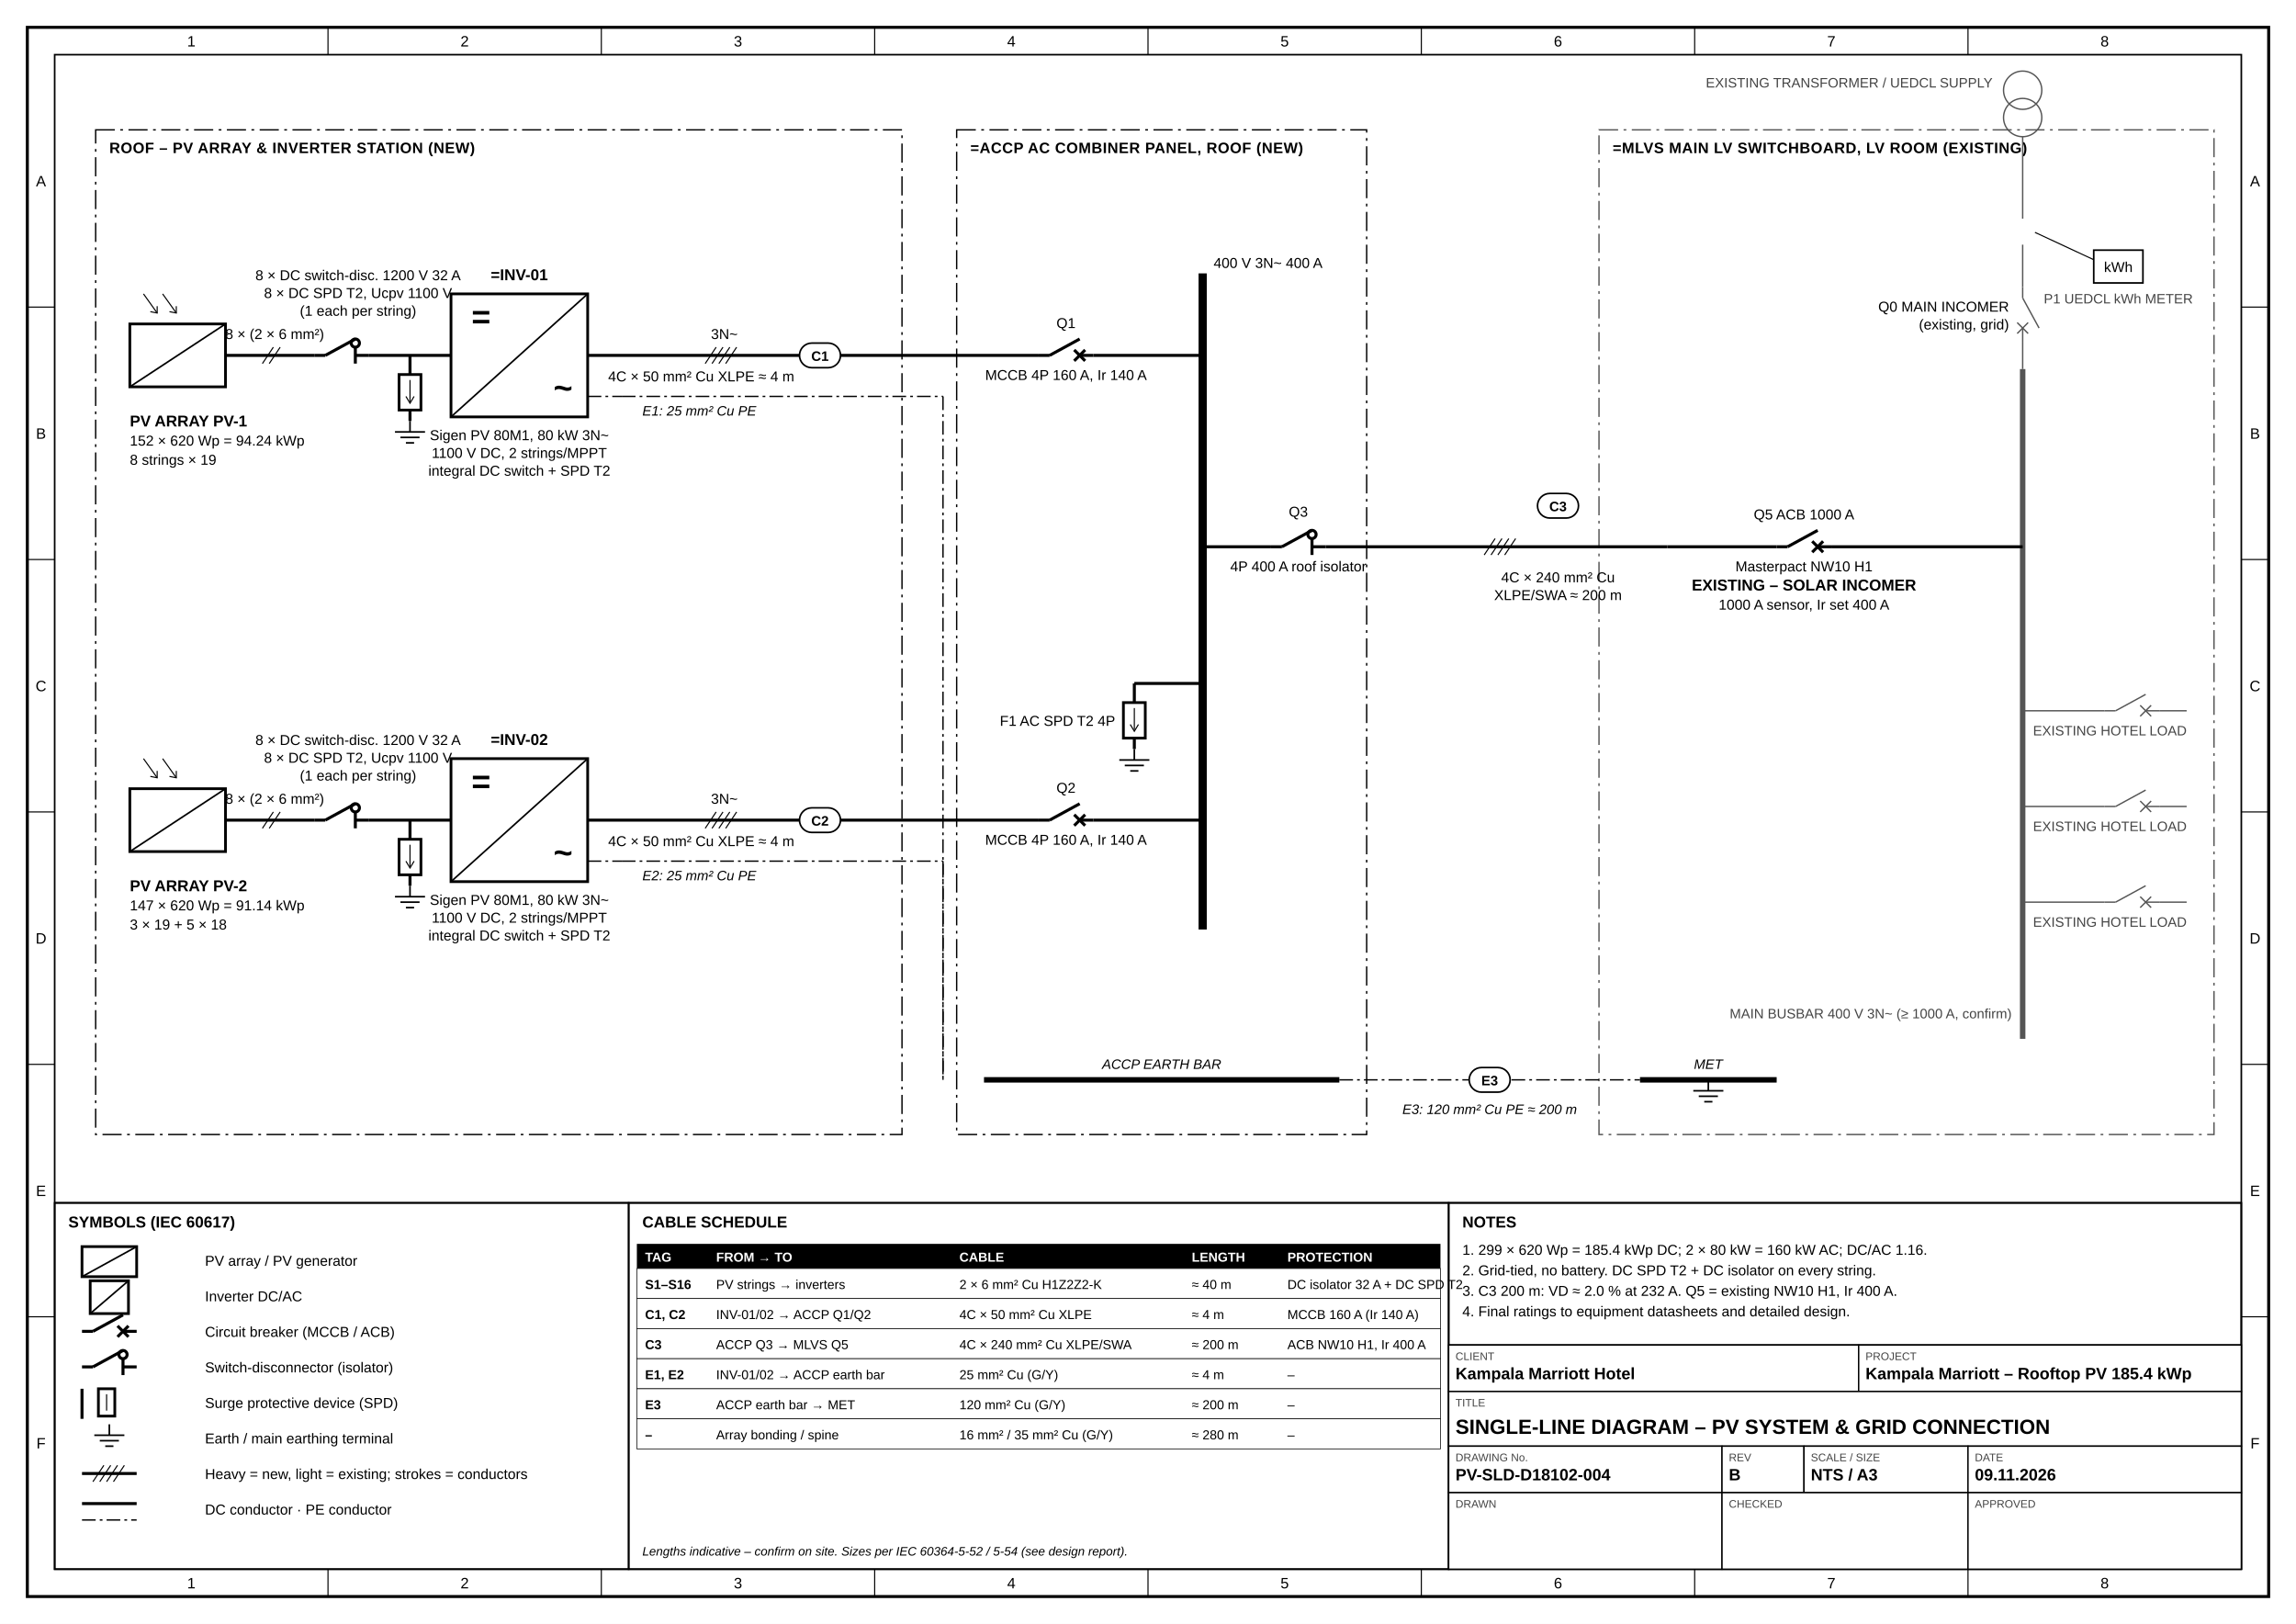
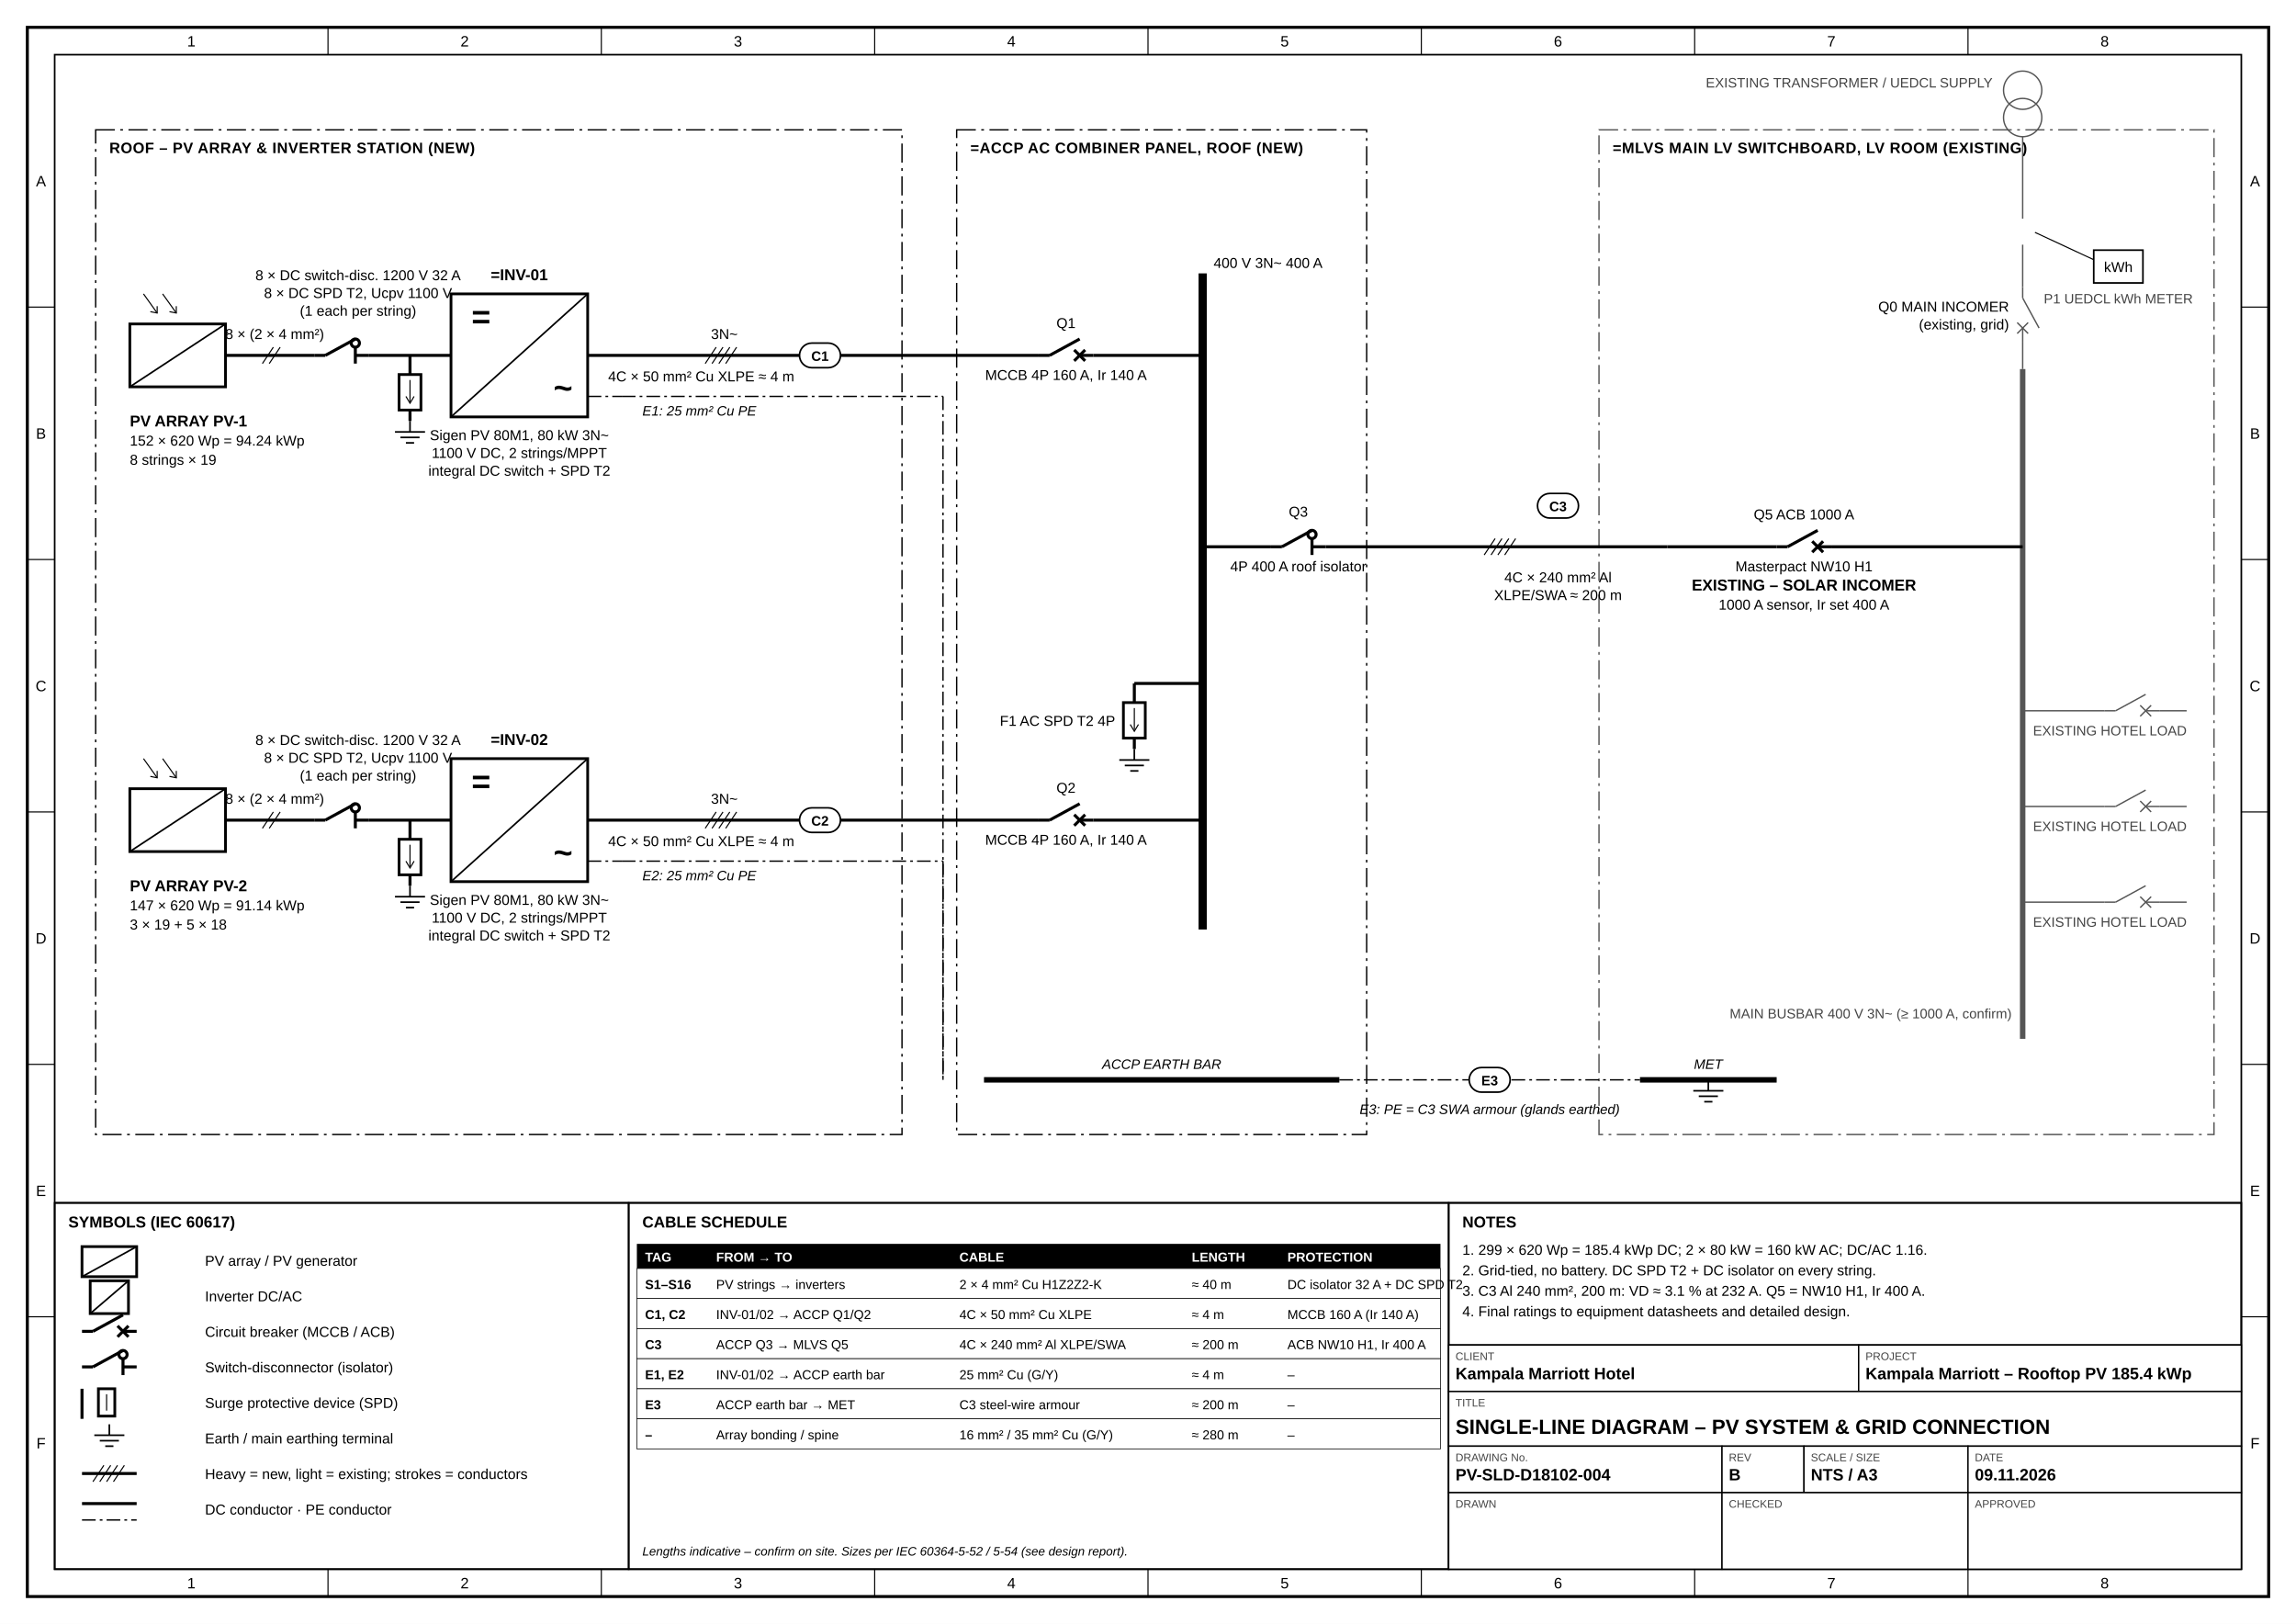
<svg xmlns="http://www.w3.org/2000/svg" viewBox="0 0 1680 1188" width="1680" height="1188" class="sld">
  <style>
.sld text { font-family: Arial, Helvetica, sans-serif; fill: #000; }
.sld .frame { fill: #fff; stroke: #000; stroke-width: 2.2; }
.sld .frame2 { fill: none; stroke: #000; stroke-width: 1.2; }
.sld .grid { font-size: 11px; }
.sld .ln { fill: none; stroke: #000; stroke-width: 1.2; }
.sld .lnh { fill: none; stroke: #000; stroke-width: 2.2; }
.sld .lnx { fill: none; stroke: #555; stroke-width: 1; }
.sld .thin { fill: none; stroke: #000; stroke-width: 0.8; }
.sld .dc { fill: none; stroke: #000; stroke-width: 2.2; }
.sld .bus { stroke: #000; stroke-width: 6; }
.sld .busx { stroke: #555; stroke-width: 4; }
.sld .pe { fill: none; stroke: #000; stroke-width: 1; stroke-dasharray: 10 3 2 3; }
.sld .pebar { stroke: #000; stroke-width: 4; }
.sld .comm { fill: none; stroke: #000; stroke-width: 1; stroke-dasharray: 6 4; }
.sld .box { fill: #fff; stroke: #000; stroke-width: 1.2; }
.sld .boxh { fill: #fff; stroke: #000; stroke-width: 2; }
.sld .encl { fill: none; stroke: #000; stroke-width: 1; stroke-dasharray: 14 4 2 4; }
.sld .enclx { fill: none; stroke: #555; stroke-width: 1; stroke-dasharray: 14 4 2 4; }
.sld .tag { fill: #fff; stroke: #000; stroke-width: 1.2; }
.sld .tagt { font-size: 10px; font-weight: 700; }
.sld .t, .sld .ts { font-size: 10.5px; }
.sld .tsx { font-size: 10px; fill: #444 !important; }
.sld .tspe { font-size: 10px; font-style: italic; }
.sld .tb { font-size: 11.5px; font-weight: 700; }
.sld .enc { font-size: 11px; font-weight: 700; letter-spacing: .03em; }
.sld .sym { font-size: 24px; font-weight: 700; }
.sld .thead { fill: #000; }
.sld .th { font-size: 9.5px; font-weight: 700; fill: #fff !important; }
.sld .trow { fill: #fff; stroke: #000; stroke-width: 0.5; }
.sld .td { font-size: 9.5px; }
.sld .tdb { font-size: 9.5px; font-weight: 700; }
.sld .note { font-size: 9px; font-style: italic; }
.sld .cell { fill: #fff; stroke: #000; stroke-width: 1; }
.sld .lbl { font-size: 8px; fill: #444 !important; }
.sld .val { font-size: 12px; font-weight: 700; }
.sld .big { font-size: 15px; font-weight: 700; }
</style>
  <rect width="1680" height="1188" fill="#fff" />
  <rect class="frame" x="20" y="20" width="1640" height="1148" />
  <rect class="frame2" x="40" y="40" width="1600" height="1108" />
  <text class="grid" x="140.0" y="34" text-anchor="middle">1</text>
  <text class="grid" x="140.0" y="1162" text-anchor="middle">1</text>
  <text class="grid" x="340.0" y="34" text-anchor="middle">2</text>
  <text class="grid" x="340.0" y="1162" text-anchor="middle">2</text>
  <line class="thin" x1="240.0" y1="20" x2="240.0" y2="40" />
  <line class="thin" x1="240.0" y1="1148" x2="240.0" y2="1168" />
  <text class="grid" x="540.0" y="34" text-anchor="middle">3</text>
  <text class="grid" x="540.0" y="1162" text-anchor="middle">3</text>
  <line class="thin" x1="440.0" y1="20" x2="440.0" y2="40" />
  <line class="thin" x1="440.0" y1="1148" x2="440.0" y2="1168" />
  <text class="grid" x="740.0" y="34" text-anchor="middle">4</text>
  <text class="grid" x="740.0" y="1162" text-anchor="middle">4</text>
  <line class="thin" x1="640.0" y1="20" x2="640.0" y2="40" />
  <line class="thin" x1="640.0" y1="1148" x2="640.0" y2="1168" />
  <text class="grid" x="940.0" y="34" text-anchor="middle">5</text>
  <text class="grid" x="940.0" y="1162" text-anchor="middle">5</text>
  <line class="thin" x1="840.0" y1="20" x2="840.0" y2="40" />
  <line class="thin" x1="840.0" y1="1148" x2="840.0" y2="1168" />
  <text class="grid" x="1140.0" y="34" text-anchor="middle">6</text>
  <text class="grid" x="1140.0" y="1162" text-anchor="middle">6</text>
  <line class="thin" x1="1040.0" y1="20" x2="1040.0" y2="40" />
  <line class="thin" x1="1040.0" y1="1148" x2="1040.0" y2="1168" />
  <text class="grid" x="1340.0" y="34" text-anchor="middle">7</text>
  <text class="grid" x="1340.0" y="1162" text-anchor="middle">7</text>
  <line class="thin" x1="1240.0" y1="20" x2="1240.0" y2="40" />
  <line class="thin" x1="1240.0" y1="1148" x2="1240.0" y2="1168" />
  <text class="grid" x="1540.0" y="34" text-anchor="middle">8</text>
  <text class="grid" x="1540.0" y="1162" text-anchor="middle">8</text>
  <line class="thin" x1="1440.0" y1="20" x2="1440.0" y2="40" />
  <line class="thin" x1="1440.0" y1="1148" x2="1440.0" y2="1168" />
  <text class="grid" x="30" y="136.333" text-anchor="middle">A</text>
  <text class="grid" x="1650" y="136.333" text-anchor="middle">A</text>
  <text class="grid" x="30" y="321.0" text-anchor="middle">B</text>
  <text class="grid" x="1650" y="321.0" text-anchor="middle">B</text>
  <line class="thin" x1="20" y1="224.667" x2="40" y2="224.667" />
  <line class="thin" x1="1640" y1="224.667" x2="1660" y2="224.667" />
  <text class="grid" x="30" y="505.667" text-anchor="middle">C</text>
  <text class="grid" x="1650" y="505.667" text-anchor="middle">C</text>
  <line class="thin" x1="20" y1="409.333" x2="40" y2="409.333" />
  <line class="thin" x1="1640" y1="409.333" x2="1660" y2="409.333" />
  <text class="grid" x="30" y="690.333" text-anchor="middle">D</text>
  <text class="grid" x="1650" y="690.333" text-anchor="middle">D</text>
  <line class="thin" x1="20" y1="594.0" x2="40" y2="594.0" />
  <line class="thin" x1="1640" y1="594.0" x2="1660" y2="594.0" />
  <text class="grid" x="30" y="875.0" text-anchor="middle">E</text>
  <text class="grid" x="1650" y="875.0" text-anchor="middle">E</text>
  <line class="thin" x1="20" y1="778.667" x2="40" y2="778.667" />
  <line class="thin" x1="1640" y1="778.667" x2="1660" y2="778.667" />
  <text class="grid" x="30" y="1059.667" text-anchor="middle">F</text>
  <text class="grid" x="1650" y="1059.667" text-anchor="middle">F</text>
  <line class="thin" x1="20" y1="963.333" x2="40" y2="963.333" />
  <line class="thin" x1="1640" y1="963.333" x2="1660" y2="963.333" />
  <line class="frame2" x1="40" y1="880" x2="1640" y2="880" />
  <rect class="encl" x="70" y="95" width="590" height="735" />
  <text class="enc" x="80" y="112" text-anchor="start">ROOF – PV ARRAY &amp; INVERTER STATION (NEW)</text>
  <rect class="encl" x="700" y="95" width="300" height="735" />
  <text class="enc" x="710" y="112" text-anchor="start">=ACCP  AC COMBINER PANEL, ROOF (NEW)</text>
  <rect class="enclx" x="1170" y="95" width="450" height="735" />
  <text class="enc" x="1180" y="112" text-anchor="start">=MLVS  MAIN LV SWITCHBOARD, LV ROOM (EXISTING)</text>
  <rect class="boxh" x="95" y="237" width="70" height="46" />
  <line class="ln" x1="95" y1="283" x2="165" y2="237" />
  <line class="thin" x1="105" y1="215" x2="115" y2="229" />
  <polyline class="thin" points="110,228 115,229 115,224" />
  <line class="thin" x1="119" y1="215" x2="129" y2="229" />
  <polyline class="thin" points="124,228 129,229 129,224" />
  <text class="tb" x="95" y="312" text-anchor="start">PV ARRAY PV-1</text>
  <text class="ts" x="95" y="326" text-anchor="start">152 × 620 Wp = 94.24 kWp</text>
  <text class="ts" x="95" y="340" text-anchor="start">8 strings × 19</text>
  <line class="dc" x1="165" y1="260" x2="230" y2="260" />
  <line class="thin" x1="192" y1="266" x2="200" y2="254" />
  <line class="thin" x1="197" y1="266" x2="205" y2="254" />
-   <text class="ts" x="201.0" y="248" text-anchor="middle">8 × (2 × 6 mm²)</text>
+   <text class="ts" x="201.0" y="248" text-anchor="middle">8 × (2 × 4 mm²)</text>
  <line class="lnh" x1="230" y1="260" x2="238" y2="260" />
  <line class="lnh" x1="238" y1="260" x2="260" y2="248" />
  <line class="lnh" x1="260" y1="260" x2="270" y2="260" />
  <line class="lnh" x1="260" y1="254" x2="260" y2="266" />
  <circle class="lnh" cx="260" cy="251" r="3" />
  <line class="dc" x1="270" y1="260" x2="330" y2="260" />
  <line class="lnh" x1="300" y1="260" x2="300" y2="274" />
  <rect class="boxh" x="292" y="274" width="16" height="26" />
  <line class="thin" x1="300" y1="278" x2="300" y2="294" />
  <polyline class="thin" points="297,290 300,295 303,290" />
  <line class="lnh" x1="300" y1="300" x2="300" y2="308" />
  <line class="ln" x1="300" y1="308" x2="300" y2="316" />
  <line class="ln" x1="289" y1="316" x2="311" y2="316" />
  <line class="ln" x1="293" y1="320" x2="307" y2="320" />
  <line class="ln" x1="297" y1="324" x2="303" y2="324" />
  <text class="ts" x="286" y="291" text-anchor="end" />
  <text class="ts" x="262" y="205" text-anchor="middle">8 × DC switch-disc. 1200 V 32 A</text>
  <text class="ts" x="262" y="218" text-anchor="middle">8 × DC SPD T2, Ucpv 1100 V</text>
  <text class="ts" x="262" y="231" text-anchor="middle">(1 each per string)</text>
  <rect class="boxh" x="330" y="215" width="100" height="90" />
  <line class="ln" x1="330" y1="305" x2="430" y2="215" />
  <text class="sym" x="345" y="240" text-anchor="start">=</text>
  <text class="sym" x="405" y="292" text-anchor="start">~</text>
  <text class="tb" x="380" y="205" text-anchor="middle">=INV-01</text>
  <text class="ts" x="380" y="322" text-anchor="middle">Sigen PV 80M1, 80 kW 3N~</text>
  <text class="ts" x="380" y="335" text-anchor="middle">1100 V DC, 2 strings/MPPT</text>
  <text class="ts" x="380" y="348" text-anchor="middle">integral DC switch + SPD T2</text>
  <rect class="boxh" x="95" y="577" width="70" height="46" />
  <line class="ln" x1="95" y1="623" x2="165" y2="577" />
  <line class="thin" x1="105" y1="555" x2="115" y2="569" />
  <polyline class="thin" points="110,568 115,569 115,564" />
  <line class="thin" x1="119" y1="555" x2="129" y2="569" />
  <polyline class="thin" points="124,568 129,569 129,564" />
  <text class="tb" x="95" y="652" text-anchor="start">PV ARRAY PV-2</text>
  <text class="ts" x="95" y="666" text-anchor="start">147 × 620 Wp = 91.14 kWp</text>
  <text class="ts" x="95" y="680" text-anchor="start">3 × 19 + 5 × 18</text>
  <line class="dc" x1="165" y1="600" x2="230" y2="600" />
  <line class="thin" x1="192" y1="606" x2="200" y2="594" />
  <line class="thin" x1="197" y1="606" x2="205" y2="594" />
-   <text class="ts" x="201.0" y="588" text-anchor="middle">8 × (2 × 6 mm²)</text>
+   <text class="ts" x="201.0" y="588" text-anchor="middle">8 × (2 × 4 mm²)</text>
  <line class="lnh" x1="230" y1="600" x2="238" y2="600" />
  <line class="lnh" x1="238" y1="600" x2="260" y2="588" />
  <line class="lnh" x1="260" y1="600" x2="270" y2="600" />
  <line class="lnh" x1="260" y1="594" x2="260" y2="606" />
  <circle class="lnh" cx="260" cy="591" r="3" />
  <line class="dc" x1="270" y1="600" x2="330" y2="600" />
  <line class="lnh" x1="300" y1="600" x2="300" y2="614" />
  <rect class="boxh" x="292" y="614" width="16" height="26" />
  <line class="thin" x1="300" y1="618" x2="300" y2="634" />
  <polyline class="thin" points="297,630 300,635 303,630" />
  <line class="lnh" x1="300" y1="640" x2="300" y2="648" />
  <line class="ln" x1="300" y1="648" x2="300" y2="656" />
  <line class="ln" x1="289" y1="656" x2="311" y2="656" />
  <line class="ln" x1="293" y1="660" x2="307" y2="660" />
  <line class="ln" x1="297" y1="664" x2="303" y2="664" />
  <text class="ts" x="286" y="631" text-anchor="end" />
  <text class="ts" x="262" y="545" text-anchor="middle">8 × DC switch-disc. 1200 V 32 A</text>
  <text class="ts" x="262" y="558" text-anchor="middle">8 × DC SPD T2, Ucpv 1100 V</text>
  <text class="ts" x="262" y="571" text-anchor="middle">(1 each per string)</text>
  <rect class="boxh" x="330" y="555" width="100" height="90" />
  <line class="ln" x1="330" y1="645" x2="430" y2="555" />
  <text class="sym" x="345" y="580" text-anchor="start">=</text>
  <text class="sym" x="405" y="632" text-anchor="start">~</text>
  <text class="tb" x="380" y="545" text-anchor="middle">=INV-02</text>
  <text class="ts" x="380" y="662" text-anchor="middle">Sigen PV 80M1, 80 kW 3N~</text>
  <text class="ts" x="380" y="675" text-anchor="middle">1100 V DC, 2 strings/MPPT</text>
  <text class="ts" x="380" y="688" text-anchor="middle">integral DC switch + SPD T2</text>
  <line class="lnh" x1="430" y1="260" x2="760" y2="260" />
  <line class="thin" x1="516" y1="266" x2="524" y2="254" />
  <line class="thin" x1="521" y1="266" x2="529" y2="254" />
  <line class="thin" x1="526" y1="266" x2="534" y2="254" />
  <line class="thin" x1="531" y1="266" x2="539" y2="254" />
  <text class="ts" x="530.0" y="248" text-anchor="middle">3N~</text>
  <rect class="tag" x="585" y="251" width="30" height="18" rx="9" />
  <text class="tagt" x="600" y="264" text-anchor="middle">C1</text>
  <text class="ts" x="445" y="279" text-anchor="start">4C × 50 mm² Cu XLPE ≈ 4 m</text>
  <line class="lnh" x1="760" y1="260" x2="768" y2="260" />
  <line class="lnh" x1="768" y1="260" x2="790" y2="248" />
  <line class="lnh" x1="790" y1="260" x2="800" y2="260" />
  <line class="lnh" x1="786" y1="256" x2="794" y2="264" />
  <line class="lnh" x1="786" y1="264" x2="794" y2="256" />
  <text class="ts" x="780" y="240" text-anchor="middle">Q1</text>
  <text class="ts" x="780" y="278" text-anchor="middle">MCCB 4P 160 A, Ir 140 A</text>
  <line class="lnh" x1="800" y1="260" x2="880" y2="260" />
  <line class="pe" x1="430" y1="290" x2="455" y2="290" />
  <line class="pe" x1="455" y1="290" x2="690" y2="290" />
  <text class="tspe" x="470" y="304" text-anchor="start">E1: 25 mm² Cu PE</text>
  <line class="lnh" x1="430" y1="600" x2="760" y2="600" />
  <line class="thin" x1="516" y1="606" x2="524" y2="594" />
  <line class="thin" x1="521" y1="606" x2="529" y2="594" />
  <line class="thin" x1="526" y1="606" x2="534" y2="594" />
  <line class="thin" x1="531" y1="606" x2="539" y2="594" />
  <text class="ts" x="530.0" y="588" text-anchor="middle">3N~</text>
  <rect class="tag" x="585" y="591" width="30" height="18" rx="9" />
  <text class="tagt" x="600" y="604" text-anchor="middle">C2</text>
  <text class="ts" x="445" y="619" text-anchor="start">4C × 50 mm² Cu XLPE ≈ 4 m</text>
  <line class="lnh" x1="760" y1="600" x2="768" y2="600" />
  <line class="lnh" x1="768" y1="600" x2="790" y2="588" />
  <line class="lnh" x1="790" y1="600" x2="800" y2="600" />
  <line class="lnh" x1="786" y1="596" x2="794" y2="604" />
  <line class="lnh" x1="786" y1="604" x2="794" y2="596" />
  <text class="ts" x="780" y="580" text-anchor="middle">Q2</text>
  <text class="ts" x="780" y="618" text-anchor="middle">MCCB 4P 160 A, Ir 140 A</text>
  <line class="lnh" x1="800" y1="600" x2="880" y2="600" />
  <line class="pe" x1="430" y1="630" x2="455" y2="630" />
  <line class="pe" x1="455" y1="630" x2="690" y2="630" />
  <text class="tspe" x="470" y="644" text-anchor="start">E2: 25 mm² Cu PE</text>
  <line class="pe" x1="690" y1="290" x2="690" y2="790" />
  <line class="pe" x1="690" y1="630" x2="690" y2="790" />
  <line class="bus" x1="880" y1="200" x2="880" y2="680" />
  <text class="ts" x="888" y="196" text-anchor="start">400 V 3N~ 400 A</text>
  <line class="lnh" x1="880" y1="500" x2="830" y2="500" />
  <line class="lnh" x1="830" y1="500" x2="830" y2="514" />
  <rect class="boxh" x="822" y="514" width="16" height="26" />
  <line class="thin" x1="830" y1="518" x2="830" y2="534" />
  <polyline class="thin" points="827,530 830,535 833,530" />
  <line class="lnh" x1="830" y1="540" x2="830" y2="548" />
  <line class="ln" x1="830" y1="548" x2="830" y2="556" />
  <line class="ln" x1="819" y1="556" x2="841" y2="556" />
  <line class="ln" x1="823" y1="560" x2="837" y2="560" />
  <line class="ln" x1="827" y1="564" x2="833" y2="564" />
  <text class="ts" x="816" y="531" text-anchor="end">F1 AC SPD T2 4P</text>
  <line class="lnh" x1="880" y1="400" x2="930" y2="400" />
  <line class="lnh" x1="930" y1="400" x2="938" y2="400" />
  <line class="lnh" x1="938" y1="400" x2="960" y2="388" />
  <line class="lnh" x1="960" y1="400" x2="970" y2="400" />
  <line class="lnh" x1="960" y1="394" x2="960" y2="406" />
  <circle class="lnh" cx="960" cy="391" r="3" />
  <text class="ts" x="950" y="378" text-anchor="middle">Q3</text>
  <text class="ts" x="950" y="418" text-anchor="middle">4P 400 A roof isolator</text>
  <line class="lnh" x1="970" y1="400" x2="1220" y2="400" />
  <line class="thin" x1="1086" y1="406" x2="1094" y2="394" />
  <line class="thin" x1="1091" y1="406" x2="1099" y2="394" />
  <line class="thin" x1="1096" y1="406" x2="1104" y2="394" />
  <line class="thin" x1="1101" y1="406" x2="1109" y2="394" />
  <rect class="tag" x="1125" y="361" width="30" height="18" rx="9" />
  <text class="tagt" x="1140" y="374" text-anchor="middle">C3</text>
-   <text class="ts" x="1140" y="426" text-anchor="middle">4C × 240 mm² Cu</text>
+   <text class="ts" x="1140" y="426" text-anchor="middle">4C × 240 mm² Al</text>
  <text class="ts" x="1140" y="439" text-anchor="middle">XLPE/SWA ≈ 200 m</text>
  <line class="pebar" x1="720" y1="790" x2="980" y2="790" />
  <text class="tspe" x="850" y="782" text-anchor="middle">ACCP EARTH BAR</text>
  <circle class="lnx" cx="1480" cy="66" r="14" />
  <circle class="lnx" cx="1480" cy="86" r="14" />
  <text class="tsx" x="1458" y="64" text-anchor="end">EXISTING TRANSFORMER / UEDCL SUPPLY</text>
  <line class="lnx" x1="1480" y1="100" x2="1480" y2="160" />
  <line class="lnx" x1="1480" y1="179" x2="1480" y2="210" />
  <rect class="box" x="1532" y="183" width="36" height="24" />
  <text class="ts" x="1550" y="199" text-anchor="middle">kWh</text>
  <line class="thin" x1="1489" y1="170" x2="1532" y2="190" />
  <text class="tsx" x="1550" y="222" text-anchor="middle">P1 UEDCL kWh METER</text>
  <line class="lnx" x1="1480" y1="210" x2="1480" y2="218" />
  <line class="lnx" x1="1480" y1="218" x2="1492" y2="240" />
  <line class="lnx" x1="1480" y1="240" x2="1480" y2="250" />
  <line class="lnx" x1="1476" y1="236" x2="1484" y2="244" />
  <line class="lnx" x1="1476" y1="244" x2="1484" y2="236" />
  <text class="ts" x="1470" y="228" text-anchor="end">Q0 MAIN INCOMER</text>
  <text class="ts" x="1470" y="241" text-anchor="end">(existing, grid)</text>
  <line class="lnx" x1="1480" y1="250" x2="1480" y2="270" />
  <line class="busx" x1="1480" y1="270" x2="1480" y2="760" />
  <text class="tsx" x="1472" y="745" text-anchor="end">MAIN BUSBAR 400 V 3N~ (≥ 1000 A, confirm)</text>
  <line class="lnh" x1="1220" y1="400" x2="1300" y2="400" />
  <line class="lnh" x1="1300" y1="400" x2="1308" y2="400" />
  <line class="lnh" x1="1308" y1="400" x2="1330" y2="388" />
  <line class="lnh" x1="1330" y1="400" x2="1340" y2="400" />
  <line class="lnh" x1="1326" y1="396" x2="1334" y2="404" />
  <line class="lnh" x1="1326" y1="404" x2="1334" y2="396" />
  <text class="ts" x="1320" y="380" text-anchor="middle">Q5 ACB 1000 A</text>
  <text class="ts" x="1320" y="418" text-anchor="middle">Masterpact NW10 H1</text>
  <line class="lnh" x1="1340" y1="400" x2="1480" y2="400" />
  <text class="tb" x="1320" y="432" text-anchor="middle">EXISTING – SOLAR INCOMER</text>
  <text class="ts" x="1320" y="446" text-anchor="middle">1000 A sensor, Ir set 400 A</text>
  <line class="lnx" x1="1480" y1="520" x2="1540" y2="520" />
  <line class="lnx" x1="1540" y1="520" x2="1548" y2="520" />
  <line class="lnx" x1="1548" y1="520" x2="1570" y2="508" />
  <line class="lnx" x1="1570" y1="520" x2="1580" y2="520" />
  <line class="lnx" x1="1566" y1="516" x2="1574" y2="524" />
  <line class="lnx" x1="1566" y1="524" x2="1574" y2="516" />
  <line class="lnx" x1="1580" y1="520" x2="1600" y2="520" />
  <text class="tsx" x="1600" y="538" text-anchor="end">EXISTING HOTEL LOAD</text>
  <line class="lnx" x1="1480" y1="590" x2="1540" y2="590" />
  <line class="lnx" x1="1540" y1="590" x2="1548" y2="590" />
  <line class="lnx" x1="1548" y1="590" x2="1570" y2="578" />
  <line class="lnx" x1="1570" y1="590" x2="1580" y2="590" />
  <line class="lnx" x1="1566" y1="586" x2="1574" y2="594" />
  <line class="lnx" x1="1566" y1="594" x2="1574" y2="586" />
  <line class="lnx" x1="1580" y1="590" x2="1600" y2="590" />
  <text class="tsx" x="1600" y="608" text-anchor="end">EXISTING HOTEL LOAD</text>
  <line class="lnx" x1="1480" y1="660" x2="1540" y2="660" />
  <line class="lnx" x1="1540" y1="660" x2="1548" y2="660" />
  <line class="lnx" x1="1548" y1="660" x2="1570" y2="648" />
  <line class="lnx" x1="1570" y1="660" x2="1580" y2="660" />
  <line class="lnx" x1="1566" y1="656" x2="1574" y2="664" />
  <line class="lnx" x1="1566" y1="664" x2="1574" y2="656" />
  <line class="lnx" x1="1580" y1="660" x2="1600" y2="660" />
  <text class="tsx" x="1600" y="678" text-anchor="end">EXISTING HOTEL LOAD</text>
  <line class="pebar" x1="1200" y1="790" x2="1300" y2="790" />
  <text class="tspe" x="1250" y="782" text-anchor="middle">MET</text>
  <line class="ln" x1="1250" y1="790" x2="1250" y2="798" />
  <line class="ln" x1="1239" y1="798" x2="1261" y2="798" />
  <line class="ln" x1="1243" y1="802" x2="1257" y2="802" />
  <line class="ln" x1="1247" y1="806" x2="1253" y2="806" />
  <line class="pe" x1="980" y1="790" x2="1200" y2="790" />
  <rect class="tag" x="1075" y="781" width="30" height="18" rx="9" />
  <text class="tagt" x="1090" y="794" text-anchor="middle">E3</text>
-   <text class="tspe" x="1090" y="815" text-anchor="middle">E3: 120 mm² Cu PE ≈ 200 m</text>
+   <text class="tspe" x="1090" y="815" text-anchor="middle">E3: PE = C3 SWA armour (glands earthed)</text>
  <rect class="frame2" x="40" y="880" width="420" height="268" />
  <text class="tb" x="50" y="898" text-anchor="start">SYMBOLS (IEC 60617)</text>
  <rect class="boxh" x="60" y="912" width="40" height="22" />
  <line class="ln" x1="60" y1="934" x2="100" y2="912" />
  <text class="ts" x="150" y="926" text-anchor="start">PV array / PV generator</text>
  <rect class="boxh" x="66" y="937" width="28" height="24" />
  <line class="ln" x1="66" y1="961" x2="94" y2="937" />
  <text class="ts" x="150" y="952" text-anchor="start">Inverter DC/AC</text>
  <line class="lnh" x1="60" y1="974" x2="68" y2="974" />
  <line class="lnh" x1="68" y1="974" x2="90" y2="962" />
  <line class="lnh" x1="90" y1="974" x2="100" y2="974" />
  <line class="lnh" x1="86" y1="970" x2="94" y2="978" />
  <line class="lnh" x1="86" y1="978" x2="94" y2="970" />
  <text class="ts" x="150" y="978" text-anchor="start">Circuit breaker (MCCB / ACB)</text>
  <line class="lnh" x1="60" y1="1000" x2="68" y2="1000" />
  <line class="lnh" x1="68" y1="1000" x2="90" y2="988" />
  <line class="lnh" x1="90" y1="1000" x2="100" y2="1000" />
  <line class="lnh" x1="90" y1="994" x2="90" y2="1006" />
  <circle class="lnh" cx="90" cy="991" r="3" />
  <text class="ts" x="150" y="1004" text-anchor="start">Switch-disconnector (isolator)</text>
  <line class="lnh" x1="60" y1="1016" x2="60" y2="1038" />
  <rect class="boxh" x="72" y="1016" width="12" height="20" />
  <line class="thin" x1="78" y1="1020" x2="78" y2="1032" />
  <text class="ts" x="150" y="1030" text-anchor="start">Surge protective device (SPD)</text>
  <line class="ln" x1="80" y1="1042" x2="80" y2="1050" />
  <line class="ln" x1="69" y1="1050" x2="91" y2="1050" />
  <line class="ln" x1="73" y1="1054" x2="87" y2="1054" />
  <line class="ln" x1="77" y1="1058" x2="83" y2="1058" />
  <text class="ts" x="150" y="1056" text-anchor="start">Earth / main earthing terminal</text>
  <line class="lnh" x1="60" y1="1078" x2="100" y2="1078" />
  <line class="thin" x1="68" y1="1084" x2="76" y2="1072" />
  <line class="thin" x1="73" y1="1084" x2="81" y2="1072" />
  <line class="thin" x1="78" y1="1084" x2="86" y2="1072" />
  <line class="thin" x1="83" y1="1084" x2="91" y2="1072" />
  <text class="ts" x="150" y="1082" text-anchor="start">Heavy = new, light = existing; strokes = conductors</text>
  <line class="dc" x1="60" y1="1100" x2="100" y2="1100" />
  <line class="pe" x1="60" y1="1112" x2="100" y2="1112" />
  <text class="ts" x="150" y="1108" text-anchor="start">DC conductor   ·   PE conductor</text>
  <rect class="frame2" x="460" y="880" width="600" height="268" />
  <text class="tb" x="470" y="898" text-anchor="start">CABLE SCHEDULE</text>
  <rect class="thead" x="466" y="910" width="588" height="18" />
  <text class="th" x="472" y="923" text-anchor="start">TAG</text>
  <text class="th" x="524" y="923" text-anchor="start">FROM → TO</text>
  <text class="th" x="702" y="923" text-anchor="start">CABLE</text>
  <text class="th" x="872" y="923" text-anchor="start">LENGTH</text>
  <text class="th" x="942" y="923" text-anchor="start">PROTECTION</text>
  <rect class="trow" x="466" y="928" width="588" height="22" />
  <text class="tdb" x="472" y="943" text-anchor="start">S1–S16</text>
  <text class="td" x="524" y="943" text-anchor="start">PV strings → inverters</text>
-   <text class="td" x="702" y="943" text-anchor="start">2 × 6 mm² Cu H1Z2Z2-K</text>
+   <text class="td" x="702" y="943" text-anchor="start">2 × 4 mm² Cu H1Z2Z2-K</text>
  <text class="td" x="872" y="943" text-anchor="start">≈ 40 m</text>
  <text class="td" x="942" y="943" text-anchor="start">DC isolator 32 A + DC SPD T2</text>
  <rect class="trow" x="466" y="950" width="588" height="22" />
  <text class="tdb" x="472" y="965" text-anchor="start">C1, C2</text>
  <text class="td" x="524" y="965" text-anchor="start">INV-01/02 → ACCP Q1/Q2</text>
  <text class="td" x="702" y="965" text-anchor="start">4C × 50 mm² Cu XLPE</text>
  <text class="td" x="872" y="965" text-anchor="start">≈ 4 m</text>
  <text class="td" x="942" y="965" text-anchor="start">MCCB 160 A (Ir 140 A)</text>
  <rect class="trow" x="466" y="972" width="588" height="22" />
  <text class="tdb" x="472" y="987" text-anchor="start">C3</text>
  <text class="td" x="524" y="987" text-anchor="start">ACCP Q3 → MLVS Q5</text>
-   <text class="td" x="702" y="987" text-anchor="start">4C × 240 mm² Cu XLPE/SWA</text>
+   <text class="td" x="702" y="987" text-anchor="start">4C × 240 mm² Al XLPE/SWA</text>
  <text class="td" x="872" y="987" text-anchor="start">≈ 200 m</text>
  <text class="td" x="942" y="987" text-anchor="start">ACB NW10 H1, Ir 400 A</text>
  <rect class="trow" x="466" y="994" width="588" height="22" />
  <text class="tdb" x="472" y="1009" text-anchor="start">E1, E2</text>
  <text class="td" x="524" y="1009" text-anchor="start">INV-01/02 → ACCP earth bar</text>
  <text class="td" x="702" y="1009" text-anchor="start">25 mm² Cu (G/Y)</text>
  <text class="td" x="872" y="1009" text-anchor="start">≈ 4 m</text>
  <text class="td" x="942" y="1009" text-anchor="start">–</text>
  <rect class="trow" x="466" y="1016" width="588" height="22" />
  <text class="tdb" x="472" y="1031" text-anchor="start">E3</text>
  <text class="td" x="524" y="1031" text-anchor="start">ACCP earth bar → MET</text>
-   <text class="td" x="702" y="1031" text-anchor="start">120 mm² Cu (G/Y)</text>
+   <text class="td" x="702" y="1031" text-anchor="start">C3 steel-wire armour</text>
  <text class="td" x="872" y="1031" text-anchor="start">≈ 200 m</text>
  <text class="td" x="942" y="1031" text-anchor="start">–</text>
  <rect class="trow" x="466" y="1038" width="588" height="22" />
  <text class="tdb" x="472" y="1053" text-anchor="start">–</text>
  <text class="td" x="524" y="1053" text-anchor="start">Array bonding / spine</text>
  <text class="td" x="702" y="1053" text-anchor="start">16 mm² / 35 mm² Cu (G/Y)</text>
  <text class="td" x="872" y="1053" text-anchor="start">≈ 280 m</text>
  <text class="td" x="942" y="1053" text-anchor="start">–</text>
  <text class="note" x="470" y="1138" text-anchor="start">Lengths indicative – confirm on site. Sizes per IEC 60364-5-52 / 5-54 (see design report).</text>
  <rect class="frame2" x="1060" y="880" width="580" height="268" />
  <text class="tb" x="1070" y="898" text-anchor="start">NOTES</text>
  <text class="ts" x="1070" y="918" text-anchor="start">1. 299 × 620 Wp = 185.4 kWp DC; 2 × 80 kW = 160 kW AC; DC/AC 1.16.</text>
  <text class="ts" x="1070" y="933" text-anchor="start">2. Grid-tied, no battery. DC SPD T2 + DC isolator on every string.</text>
-   <text class="ts" x="1070" y="948" text-anchor="start">3. C3 200 m: VD ≈ 2.0 % at 232 A. Q5 = existing NW10 H1, Ir 400 A.</text>
+   <text class="ts" x="1070" y="948" text-anchor="start">3. C3 Al 240 mm², 200 m: VD ≈ 3.1 % at 232 A. Q5 = NW10 H1, Ir 400 A.</text>
  <text class="ts" x="1070" y="963" text-anchor="start">4. Final ratings to equipment datasheets and detailed design.</text>
  <line class="frame2" x1="1060" y1="984" x2="1640" y2="984" />
  <rect class="cell" x="1060" y="984" width="300" height="34" />
  <text class="lbl" x="1065" y="995" text-anchor="start">CLIENT</text>
  <text class="val" x="1065" y="1009" text-anchor="start">Kampala Marriott Hotel</text>
  <rect class="cell" x="1360" y="984" width="280" height="34" />
  <text class="lbl" x="1365" y="995" text-anchor="start">PROJECT</text>
  <text class="val" x="1365" y="1009" text-anchor="start">Kampala Marriott – Rooftop PV 185.4 kWp</text>
  <rect class="cell" x="1060" y="1018" width="580" height="40" />
  <text class="lbl" x="1065" y="1029" text-anchor="start">TITLE</text>
  <text class="big" x="1065" y="1049" text-anchor="start">SINGLE-LINE DIAGRAM – PV SYSTEM &amp; GRID CONNECTION</text>
  <rect class="cell" x="1060" y="1058" width="200" height="34" />
  <text class="lbl" x="1065" y="1069" text-anchor="start">DRAWING No.</text>
  <text class="val" x="1065" y="1083" text-anchor="start">PV-SLD-D18102-004</text>
  <rect class="cell" x="1260" y="1058" width="60" height="34" />
  <text class="lbl" x="1265" y="1069" text-anchor="start">REV</text>
  <text class="val" x="1265" y="1083" text-anchor="start">B</text>
  <rect class="cell" x="1320" y="1058" width="120" height="34" />
  <text class="lbl" x="1325" y="1069" text-anchor="start">SCALE / SIZE</text>
  <text class="val" x="1325" y="1083" text-anchor="start">NTS / A3</text>
  <rect class="cell" x="1440" y="1058" width="200" height="34" />
  <text class="lbl" x="1445" y="1069" text-anchor="start">DATE</text>
  <text class="val" x="1445" y="1083" text-anchor="start">09.11.2026</text>
  <rect class="cell" x="1060" y="1092" width="200" height="56" />
  <text class="lbl" x="1065" y="1103" text-anchor="start">DRAWN</text>
  <rect class="cell" x="1260" y="1092" width="180" height="56" />
  <text class="lbl" x="1265" y="1103" text-anchor="start">CHECKED</text>
  <rect class="cell" x="1440" y="1092" width="200" height="56" />
  <text class="lbl" x="1445" y="1103" text-anchor="start">APPROVED</text>
</svg>
